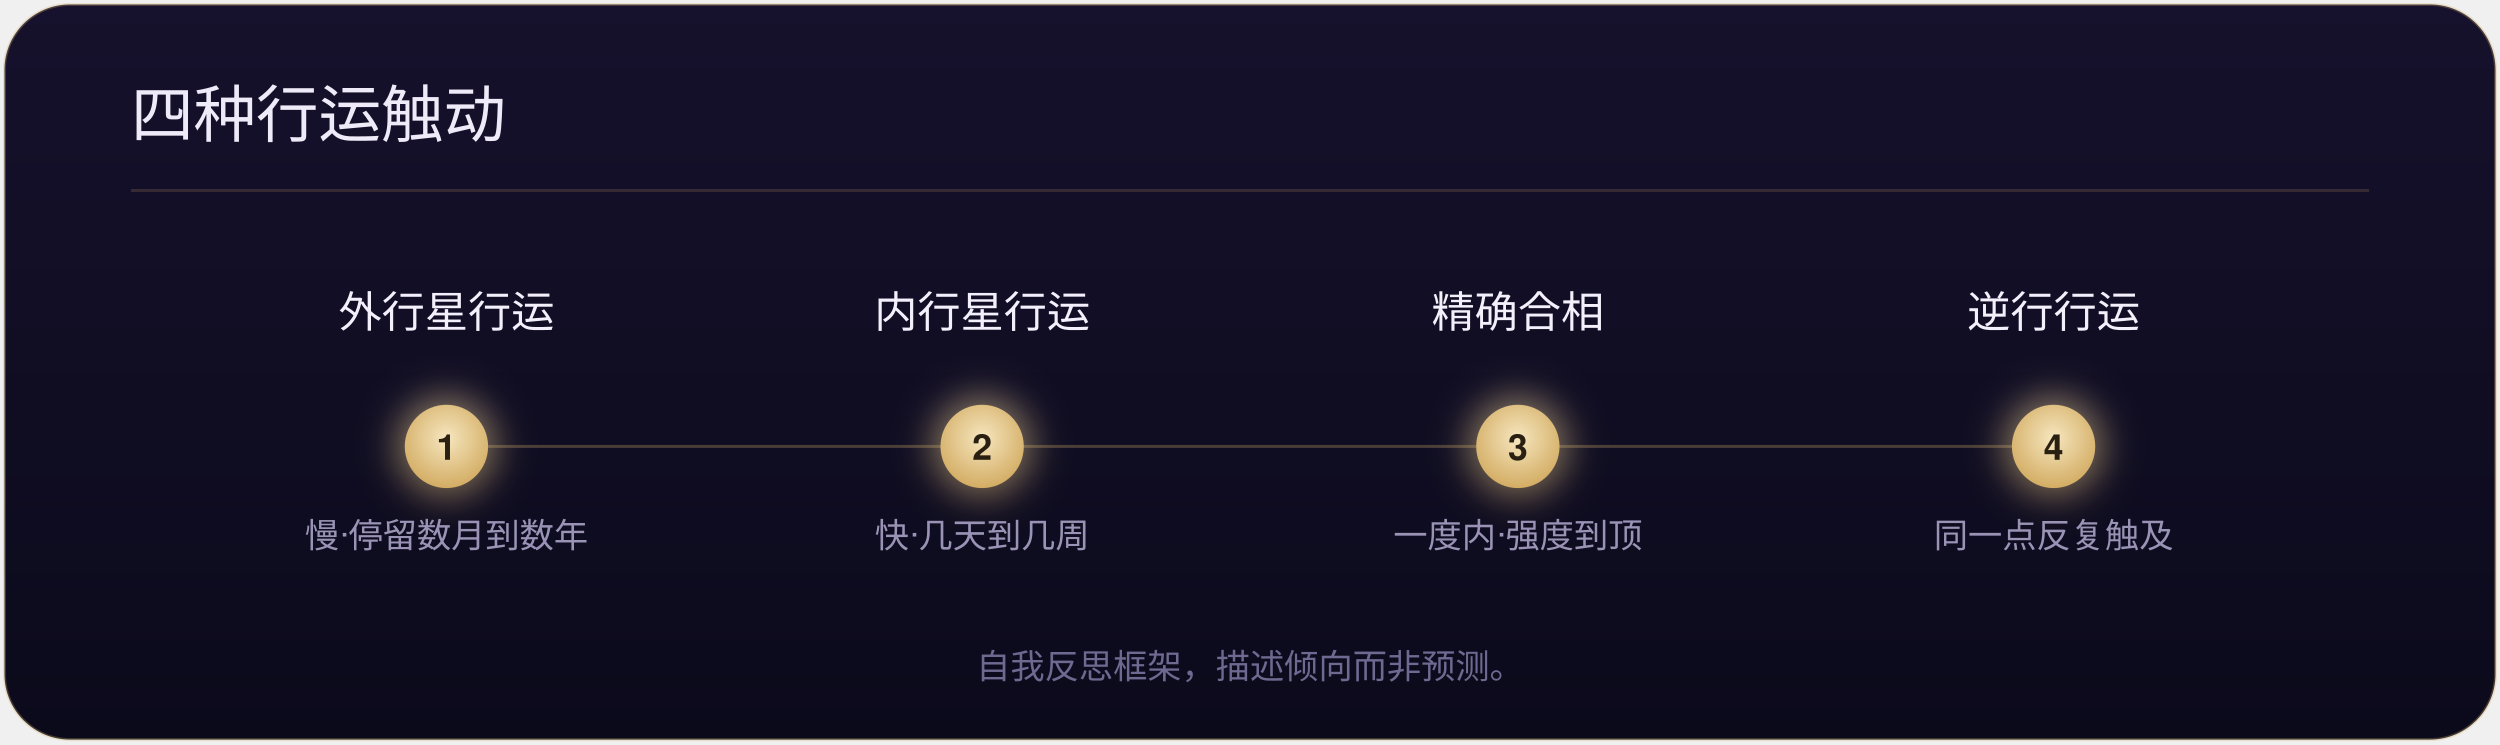
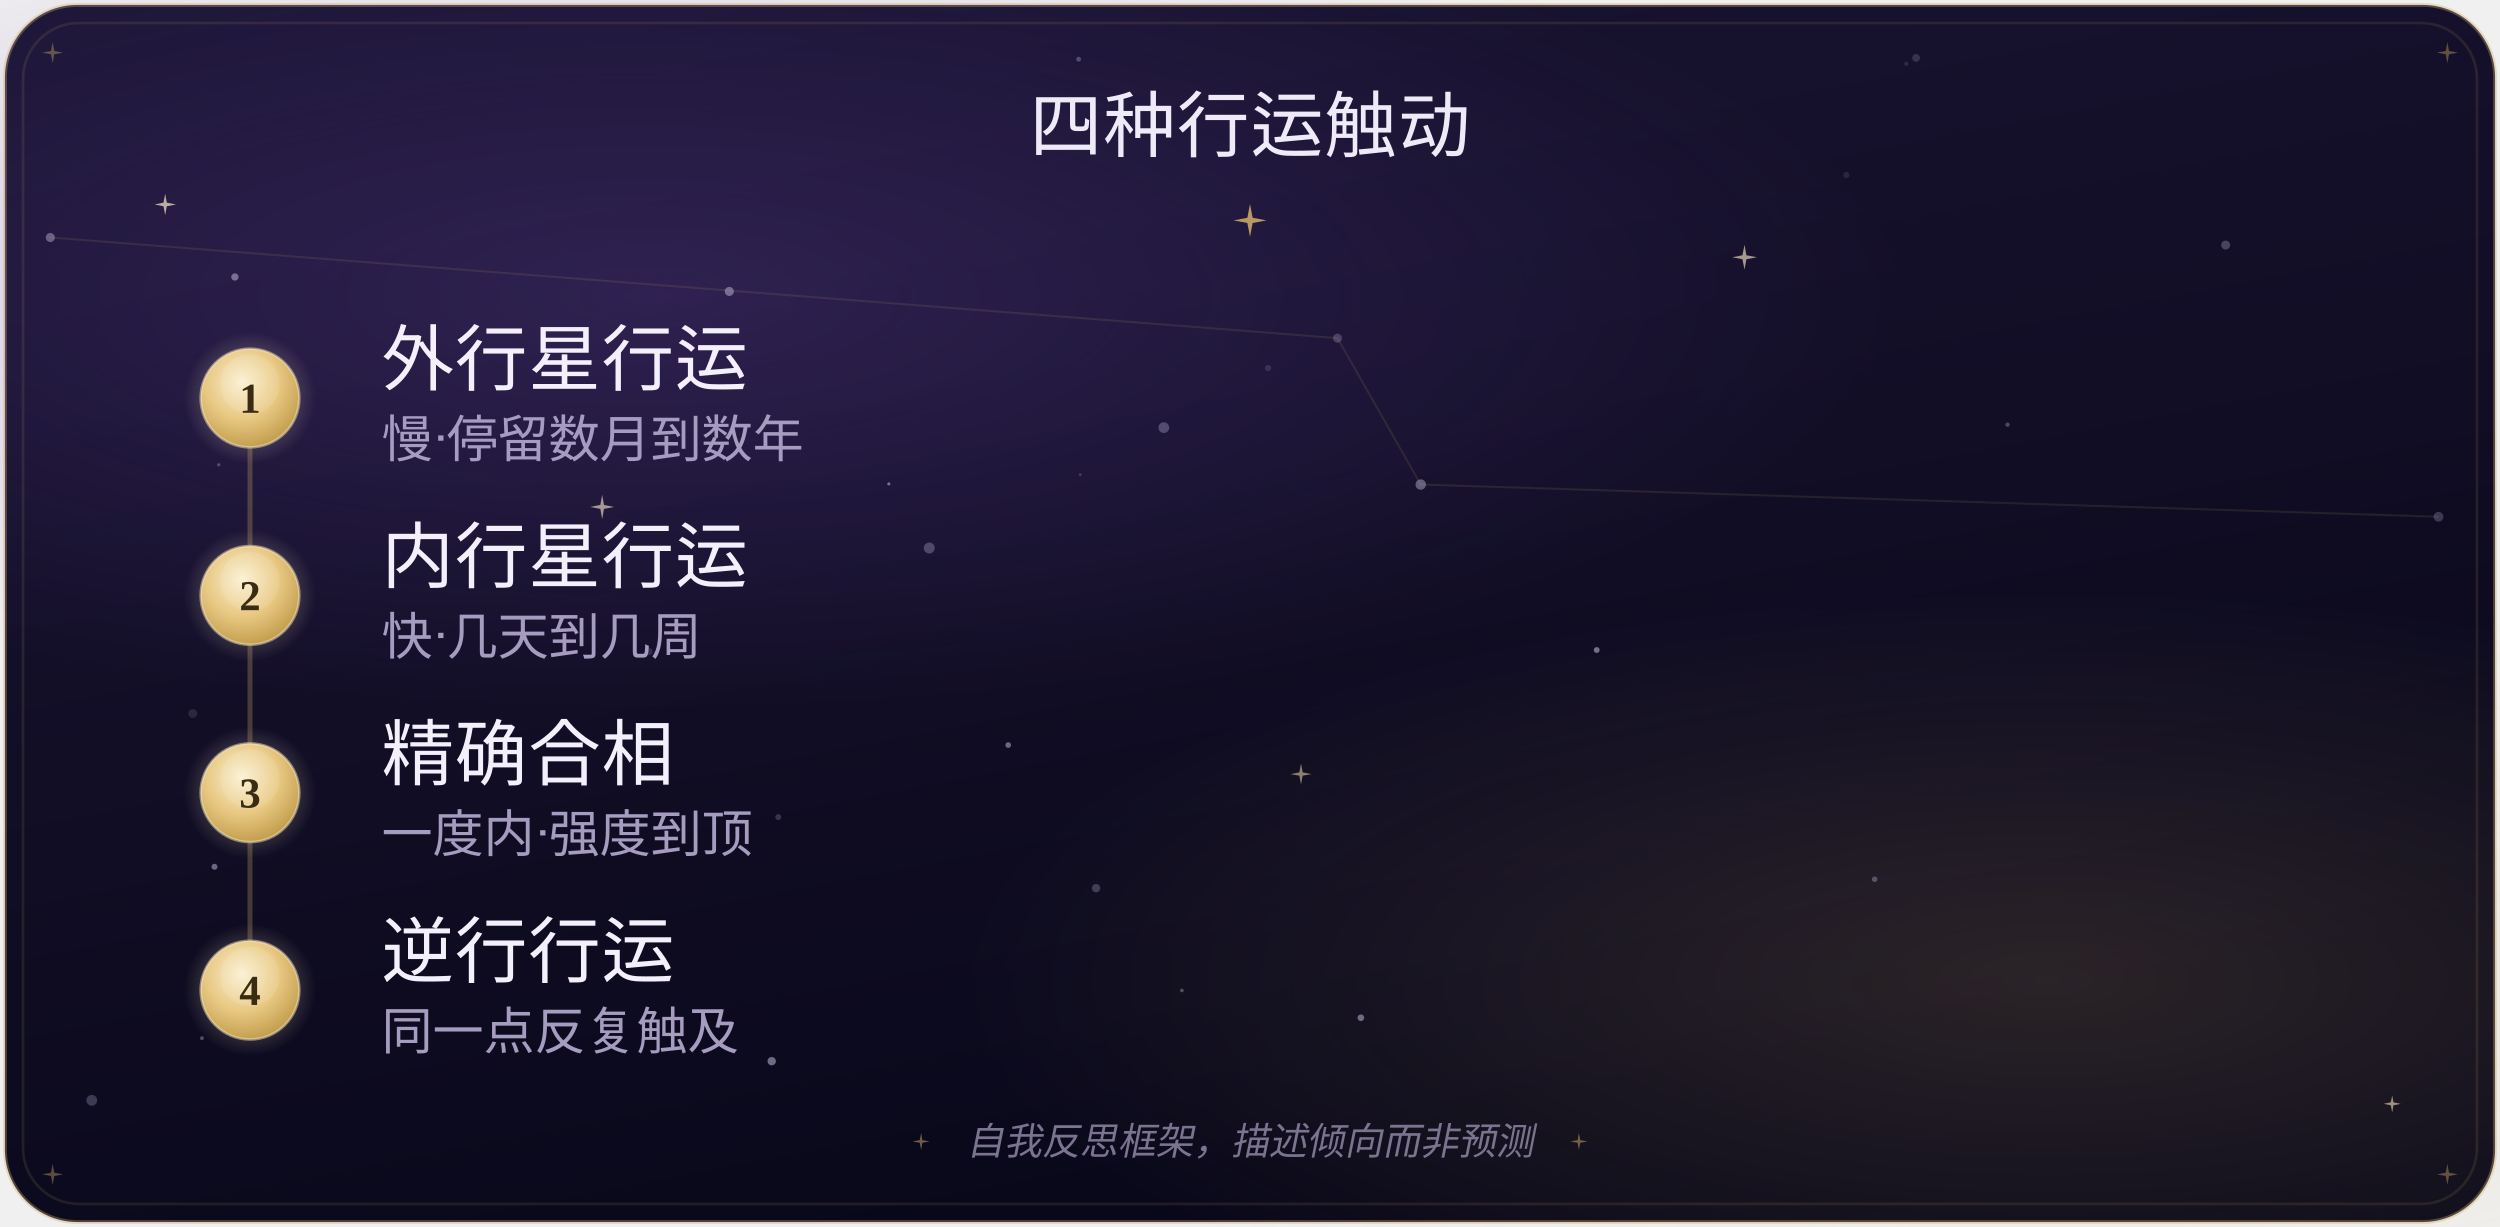
- <svg xmlns="http://www.w3.org/2000/svg" viewBox="0 0 840 250" role="img" aria-label="四种行运触动">
+ <svg xmlns="http://www.w3.org/2000/svg" viewBox="0 0 760 373" role="img" aria-label="四种行运触动">
  <defs>
-     <linearGradient id="natalcharttransits1zh-panel" x1="0" y1="0" x2="0" y2="1">
-       <stop offset="0" stop-color="#16112c" />
-       <stop offset="1" stop-color="#0b0a1b" />
+     <linearGradient id="natalcharttransits1zh-panel" x1="0" y1="0" x2="0.4" y2="1">
+       <stop offset="0" stop-color="#1a1433" />
+       <stop offset="0.55" stop-color="#120e26" />
+       <stop offset="1" stop-color="#09081a" />
    </linearGradient>
-     <radialGradient id="natalcharttransits1zh-node" cx="0.5" cy="0.4" r="0.7">
+     <radialGradient id="natalcharttransits1zh-foil" cx="0.42" cy="0.34" r="0.75">
+       <stop offset="0" stop-color="#fbf0d2" />
+       <stop offset="0.5" stop-color="#e8c882" />
+       <stop offset="1" stop-color="#b8923f" />
+     </radialGradient>
+     <radialGradient id="natalcharttransits1zh-glow" cx="0.5" cy="0.5" r="0.5">
      <stop offset="0" stop-color="#f6e6bf" />
-       <stop offset="1" stop-color="#cda354" />
+       <stop offset="1" stop-color="#f6e6bf" stop-opacity="0" />
    </radialGradient>
-     <filter id="natalcharttransits1zh-soft" x="-80%" y="-80%" width="260%" height="260%">
-       <feGaussianBlur stdDeviation="6" />
-     </filter>
+     <radialGradient id="natalcharttransits1zh-neb1" cx="0.5" cy="0.5" r="0.5">
+       <stop offset="0" stop-color="#6f4bb0" stop-opacity="0.28" />
+       <stop offset="1" stop-color="#6f4bb0" stop-opacity="0" />
+     </radialGradient>
+     <radialGradient id="natalcharttransits1zh-neb2" cx="0.5" cy="0.5" r="0.5">
+       <stop offset="0" stop-color="#d4af6a" stop-opacity="0.16" />
+       <stop offset="1" stop-color="#d4af6a" stop-opacity="0" />
+     </radialGradient>
+     <linearGradient id="natalcharttransits1zh-rule" x1="0" y1="0" x2="1" y2="0">
+       <stop offset="0" stop-color="#d4af6a" stop-opacity="0" />
+       <stop offset="0.5" stop-color="#d4af6a" stop-opacity="0.6" />
+       <stop offset="1" stop-color="#d4af6a" stop-opacity="0" />
+     </linearGradient>
  </defs>
-   <rect x="1.5" y="1.5" width="837" height="247" rx="22" fill="url(#natalcharttransits1zh-panel)" stroke="#d4af6a" stroke-opacity="0.28" />
-   <text x="44" y="46" font-family="Georgia, 'Times New Roman', serif" font-size="21" fill="#efeaf8">四种行运触动</text>
-   <line x1="44" y1="64" x2="796" y2="64" stroke="#d4af6a" stroke-opacity="0.18" />
-   <line x1="150.0" y1="150" x2="690.0" y2="150" stroke="#d4af6a" stroke-opacity="0.30" />
-   <g text-anchor="middle">
-     <text x="150.0" y="110" font-family="Georgia, 'Times New Roman', serif" font-size="14.5" fill="#f3effb">外行星行运</text>
-     <circle cx="150.0" cy="150" r="17" fill="url(#natalcharttransits1zh-node)" filter="url(#natalcharttransits1zh-soft)" opacity="0.55" />
-     <circle cx="150.0" cy="150" r="14" fill="url(#natalcharttransits1zh-node)" />
-     <text x="150.0" y="154.5" font-family="Helvetica, Arial, sans-serif" font-size="12" font-weight="700" fill="#2a2012">1</text>
-     <text x="150.0" y="184" font-family="Helvetica, Arial, sans-serif" font-size="11.5" fill="#9a93b5">慢·停留数月到数年</text>
-     <text x="330.0" y="110" font-family="Georgia, 'Times New Roman', serif" font-size="14.5" fill="#f3effb">内行星行运</text>
-     <circle cx="330.0" cy="150" r="17" fill="url(#natalcharttransits1zh-node)" filter="url(#natalcharttransits1zh-soft)" opacity="0.55" />
-     <circle cx="330.0" cy="150" r="14" fill="url(#natalcharttransits1zh-node)" />
-     <text x="330.0" y="154.5" font-family="Helvetica, Arial, sans-serif" font-size="12" font-weight="700" fill="#2a2012">2</text>
-     <text x="330.0" y="184" font-family="Helvetica, Arial, sans-serif" font-size="11.5" fill="#9a93b5">快·几天到几周</text>
-     <text x="510.0" y="110" font-family="Georgia, 'Times New Roman', serif" font-size="14.5" fill="#f3effb">精确合相</text>
-     <circle cx="510.0" cy="150" r="17" fill="url(#natalcharttransits1zh-node)" filter="url(#natalcharttransits1zh-soft)" opacity="0.55" />
-     <circle cx="510.0" cy="150" r="14" fill="url(#natalcharttransits1zh-node)" />
-     <text x="510.0" y="154.5" font-family="Helvetica, Arial, sans-serif" font-size="12" font-weight="700" fill="#2a2012">3</text>
-     <text x="510.0" y="184" font-family="Helvetica, Arial, sans-serif" font-size="11.5" fill="#9a93b5">一度内·强度到顶</text>
-     <text x="690.0" y="110" font-family="Georgia, 'Times New Roman', serif" font-size="14.5" fill="#f3effb">逆行行运</text>
-     <circle cx="690.0" cy="150" r="17" fill="url(#natalcharttransits1zh-node)" filter="url(#natalcharttransits1zh-soft)" opacity="0.55" />
-     <circle cx="690.0" cy="150" r="14" fill="url(#natalcharttransits1zh-node)" />
-     <text x="690.0" y="154.5" font-family="Helvetica, Arial, sans-serif" font-size="12" font-weight="700" fill="#2a2012">4</text>
-     <text x="690.0" y="184" font-family="Helvetica, Arial, sans-serif" font-size="11.5" fill="#9a93b5">同一点反复触及</text>
-   </g>
-   <text x="420" y="228" text-anchor="middle" font-family="Helvetica, Arial, sans-serif" font-size="11.5" fill="#6f6890">自我反思框架，描述倾向而非预测。</text>
+   <rect x="1.5" y="1.5" width="757" height="370" rx="22" fill="url(#natalcharttransits1zh-panel)" />
+   <ellipse cx="198" cy="90" rx="380" ry="127" fill="url(#natalcharttransits1zh-neb1)" />
+   <ellipse cx="623" cy="298" rx="334" ry="119" fill="url(#natalcharttransits1zh-neb2)" />
+   <circle cx="327.9" cy="18.0" r="0.74" fill="#cfc8ea" opacity="0.30" />
+   <circle cx="676.6" cy="74.5" r="1.36" fill="#cfc8ea" opacity="0.28" />
+   <circle cx="582.5" cy="17.6" r="1.18" fill="#cfc8ea" opacity="0.18" />
+   <circle cx="236.6" cy="248.4" r="0.91" fill="#cfc8ea" opacity="0.21" />
+   <circle cx="333.2" cy="270.0" r="1.27" fill="#cfc8ea" opacity="0.26" />
+   <circle cx="197.3" cy="198.1" r="1.10" fill="#cfc8ea" opacity="0.15" />
+   <circle cx="413.7" cy="309.4" r="1.01" fill="#cfc8ea" opacity="0.49" />
+   <circle cx="741.3" cy="157.1" r="1.48" fill="#cfc8ea" opacity="0.24" />
+   <circle cx="485.4" cy="197.6" r="0.89" fill="#cfc8ea" opacity="0.52" />
+   <circle cx="306.5" cy="226.5" r="0.87" fill="#cfc8ea" opacity="0.48" />
+   <circle cx="282.5" cy="166.6" r="1.67" fill="#cfc8ea" opacity="0.29" />
+   <circle cx="234.6" cy="322.6" r="1.27" fill="#cfc8ea" opacity="0.50" />
+   <circle cx="27.9" cy="334.5" r="1.64" fill="#cfc8ea" opacity="0.25" />
+   <circle cx="65.2" cy="263.5" r="0.91" fill="#cfc8ea" opacity="0.48" />
+   <circle cx="385.5" cy="111.9" r="0.94" fill="#cfc8ea" opacity="0.15" />
+   <circle cx="58.6" cy="216.9" r="1.34" fill="#cfc8ea" opacity="0.14" />
+   <circle cx="431.9" cy="147.3" r="1.58" fill="#cfc8ea" opacity="0.41" />
+   <circle cx="406.6" cy="102.8" r="1.37" fill="#cfc8ea" opacity="0.24" />
+   <circle cx="353.8" cy="130.0" r="1.64" fill="#cfc8ea" opacity="0.30" />
+   <circle cx="359.3" cy="301.1" r="0.55" fill="#cfc8ea" opacity="0.35" />
+   <circle cx="270.2" cy="147.1" r="0.48" fill="#cfc8ea" opacity="0.51" />
+   <circle cx="15.3" cy="72.2" r="1.38" fill="#cfc8ea" opacity="0.40" />
+   <circle cx="610.3" cy="129.1" r="0.66" fill="#cfc8ea" opacity="0.32" />
+   <circle cx="561.3" cy="53.2" r="0.94" fill="#cfc8ea" opacity="0.12" />
+   <circle cx="71.4" cy="84.2" r="1.11" fill="#cfc8ea" opacity="0.48" />
+   <circle cx="66.5" cy="141.3" r="0.49" fill="#cfc8ea" opacity="0.31" />
+   <circle cx="579.5" cy="19.4" r="0.62" fill="#cfc8ea" opacity="0.14" />
+   <circle cx="61.4" cy="315.6" r="0.60" fill="#cfc8ea" opacity="0.34" />
+   <circle cx="328.4" cy="144.3" r="0.44" fill="#cfc8ea" opacity="0.21" />
+   <circle cx="221.7" cy="88.6" r="1.38" fill="#cfc8ea" opacity="0.45" />
+   <circle cx="569.9" cy="267.3" r="0.85" fill="#cfc8ea" opacity="0.32" />
+   <path d="M 395.513 232.1 L 396.0 234.8 L 398.7 235.335 L 396.0 235.8 L 395.513 238.5 L 395.0 235.8 L 392.3 235.335 L 395.0 234.8 Z" fill="#f6e6bf" opacity="0.52" />
+   <path d="M 183.061 150.4 L 183.6 153.5 L 186.7 154.117 L 183.6 154.7 L 183.061 157.8 L 182.5 154.7 L 179.4 154.117 L 182.5 153.5 Z" fill="#f6e6bf" opacity="0.631" />
+   <path d="M 727.232 333.0 L 727.6 335.1 L 729.8 335.561 L 727.6 336.0 L 727.232 338.2 L 726.8 336.0 L 724.6 335.561 L 726.8 335.1 Z" fill="#f6e6bf" opacity="0.595" />
+   <path d="M 530.334 74.4 L 530.9 77.6 L 534.1 78.211 L 530.9 78.8 L 530.334 82.0 L 529.7 78.8 L 526.6 78.211 L 529.7 77.6 Z" fill="#f6e6bf" opacity="0.637" />
+   <path d="M 50.223 58.9 L 50.7 61.6 L 53.5 62.158 L 50.7 62.7 L 50.223 65.4 L 49.7 62.7 L 47.0 62.158 L 49.7 61.6 Z" fill="#f6e6bf" opacity="0.724" />
+   <path d="M 741.3 157.1 L 431.9 147.3 L 406.6 102.8 L 15.3 72.2" fill="none" stroke="#d4af6a" stroke-width="0.6" opacity="0.12" />
+   <rect x="1.5" y="1.5" width="757" height="370" rx="22" fill="none" stroke="#d4af6a" stroke-opacity="0.34" stroke-width="1.2" />
+   <rect x="7" y="7" width="746" height="359" rx="17" fill="none" stroke="#d4af6a" stroke-opacity="0.12" stroke-width="0.8" />
+   <path d="M 16 12.8 L 16.5 15.5 L 19.2 16 L 16.5 16.5 L 16 19.2 L 15.5 16.5 L 12.8 16 L 15.5 15.5 Z" fill="#d4af6a" opacity="0.4" />
+   <path d="M 744 12.8 L 744.5 15.5 L 747.2 16 L 744.5 16.5 L 744 19.2 L 743.5 16.5 L 740.8 16 L 743.5 15.5 Z" fill="#d4af6a" opacity="0.4" />
+   <path d="M 16 353.8 L 16.5 356.5 L 19.2 357 L 16.5 357.5 L 16 360.2 L 15.5 357.5 L 12.8 357 L 15.5 356.5 Z" fill="#d4af6a" opacity="0.4" />
+   <path d="M 744 353.8 L 744.5 356.5 L 747.2 357 L 744.5 357.5 L 744 360.2 L 743.5 357.5 L 740.8 357 L 743.5 356.5 Z" fill="#d4af6a" opacity="0.4" />
+   <text x="380" y="46" text-anchor="middle" font-family="Georgia, 'Times New Roman', serif" font-size="22" letter-spacing="0.4" fill="#efeaf8">四种行运触动</text>
+   <line x1="230" y1="67" x2="368" y2="67" stroke="url(#natalcharttransits1zh-rule)" stroke-width="1" />
+   <line x1="392" y1="67" x2="530" y2="67" stroke="url(#natalcharttransits1zh-rule)" stroke-width="1" />
+   <path d="M 380 62.0 L 380.8 66.2 L 385.0 67 L 380.8 67.8 L 380 72.0 L 379.2 67.8 L 375.0 67 L 379.2 66.2 Z" fill="#d4af6a" opacity="0.85" />
+   <line x1="76" y1="121" x2="76" y2="301" stroke="#d4af6a" stroke-opacity="0.28" stroke-width="1.5" />
+   <circle cx="76" cy="121" r="20.0" fill="url(#natalcharttransits1zh-glow)" opacity="0.5" />
+   <circle cx="76" cy="121" r="15" fill="url(#natalcharttransits1zh-foil)" stroke="#f6e6bf" stroke-opacity="0.5" stroke-width="0.8" />
+   <circle cx="76" cy="116.8" r="9.0" fill="#ffffff" opacity="0.10" />
+   <text x="76" y="125.5" text-anchor="middle" font-family="Georgia, 'Times New Roman', serif" font-size="13" font-weight="700" fill="#3a2c12">1</text>
+   <text x="116" y="117.0" font-family="Georgia, 'Times New Roman', serif" font-size="22" letter-spacing="0.3" fill="#f3effb">外行星行运</text>
+   <text x="116" y="139.0" font-family="Helvetica, Arial, sans-serif" font-size="15.5" fill="#a59cc0">慢·停留数月到数年</text>
+   <circle cx="76" cy="181" r="20.0" fill="url(#natalcharttransits1zh-glow)" opacity="0.5" />
+   <circle cx="76" cy="181" r="15" fill="url(#natalcharttransits1zh-foil)" stroke="#f6e6bf" stroke-opacity="0.5" stroke-width="0.8" />
+   <circle cx="76" cy="176.8" r="9.0" fill="#ffffff" opacity="0.10" />
+   <text x="76" y="185.5" text-anchor="middle" font-family="Georgia, 'Times New Roman', serif" font-size="13" font-weight="700" fill="#3a2c12">2</text>
+   <text x="116" y="177.0" font-family="Georgia, 'Times New Roman', serif" font-size="22" letter-spacing="0.3" fill="#f3effb">内行星行运</text>
+   <text x="116" y="199.0" font-family="Helvetica, Arial, sans-serif" font-size="15.5" fill="#a59cc0">快·几天到几周</text>
+   <circle cx="76" cy="241" r="20.0" fill="url(#natalcharttransits1zh-glow)" opacity="0.5" />
+   <circle cx="76" cy="241" r="15" fill="url(#natalcharttransits1zh-foil)" stroke="#f6e6bf" stroke-opacity="0.5" stroke-width="0.8" />
+   <circle cx="76" cy="236.8" r="9.0" fill="#ffffff" opacity="0.10" />
+   <text x="76" y="245.5" text-anchor="middle" font-family="Georgia, 'Times New Roman', serif" font-size="13" font-weight="700" fill="#3a2c12">3</text>
+   <text x="116" y="237.0" font-family="Georgia, 'Times New Roman', serif" font-size="22" letter-spacing="0.3" fill="#f3effb">精确合相</text>
+   <text x="116" y="259.0" font-family="Helvetica, Arial, sans-serif" font-size="15.5" fill="#a59cc0">一度内·强度到顶</text>
+   <circle cx="76" cy="301" r="20.0" fill="url(#natalcharttransits1zh-glow)" opacity="0.5" />
+   <circle cx="76" cy="301" r="15" fill="url(#natalcharttransits1zh-foil)" stroke="#f6e6bf" stroke-opacity="0.5" stroke-width="0.8" />
+   <circle cx="76" cy="296.8" r="9.0" fill="#ffffff" opacity="0.10" />
+   <text x="76" y="305.5" text-anchor="middle" font-family="Georgia, 'Times New Roman', serif" font-size="13" font-weight="700" fill="#3a2c12">4</text>
+   <text x="116" y="297.0" font-family="Georgia, 'Times New Roman', serif" font-size="22" letter-spacing="0.3" fill="#f3effb">逆行行运</text>
+   <text x="116" y="319.0" font-family="Helvetica, Arial, sans-serif" font-size="15.5" fill="#a59cc0">同一点反复触及</text>
+   <path d="M 280.025 344.4 L 280.4 346.6 L 282.6 347 L 280.4 347.4 L 280.025 349.6 L 279.6 347.4 L 277.4 347 L 279.6 346.6 Z" fill="#d4af6a" opacity="0.5" />
+   <text x="380" y="351" text-anchor="middle" font-family="Georgia, 'Times New Roman', serif" font-style="italic" font-size="11.5" fill="#7b738f">自我反思框架，描述倾向而非预测</text>
+   <path d="M 479.975 344.4 L 480.4 346.6 L 482.6 347 L 480.4 347.4 L 479.975 349.6 L 479.6 347.4 L 477.4 347 L 479.6 346.6 Z" fill="#d4af6a" opacity="0.5" />
</svg>
